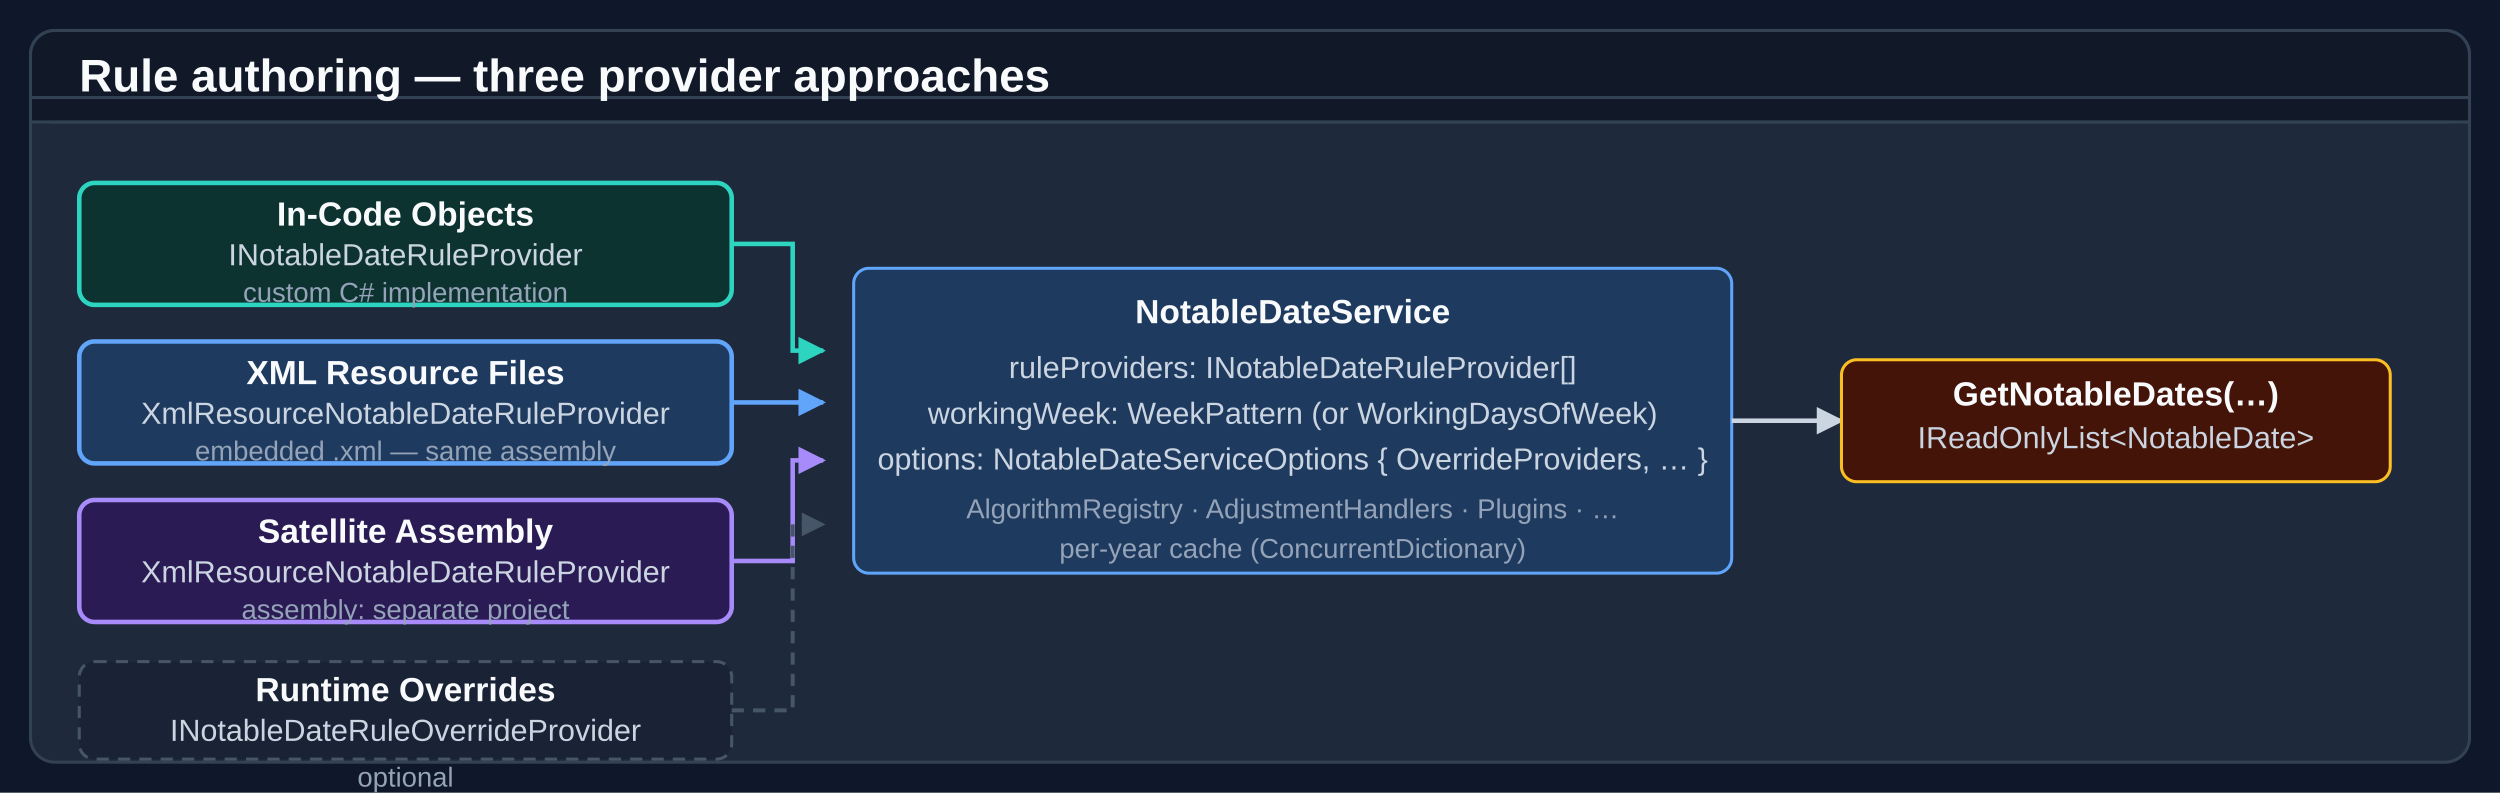
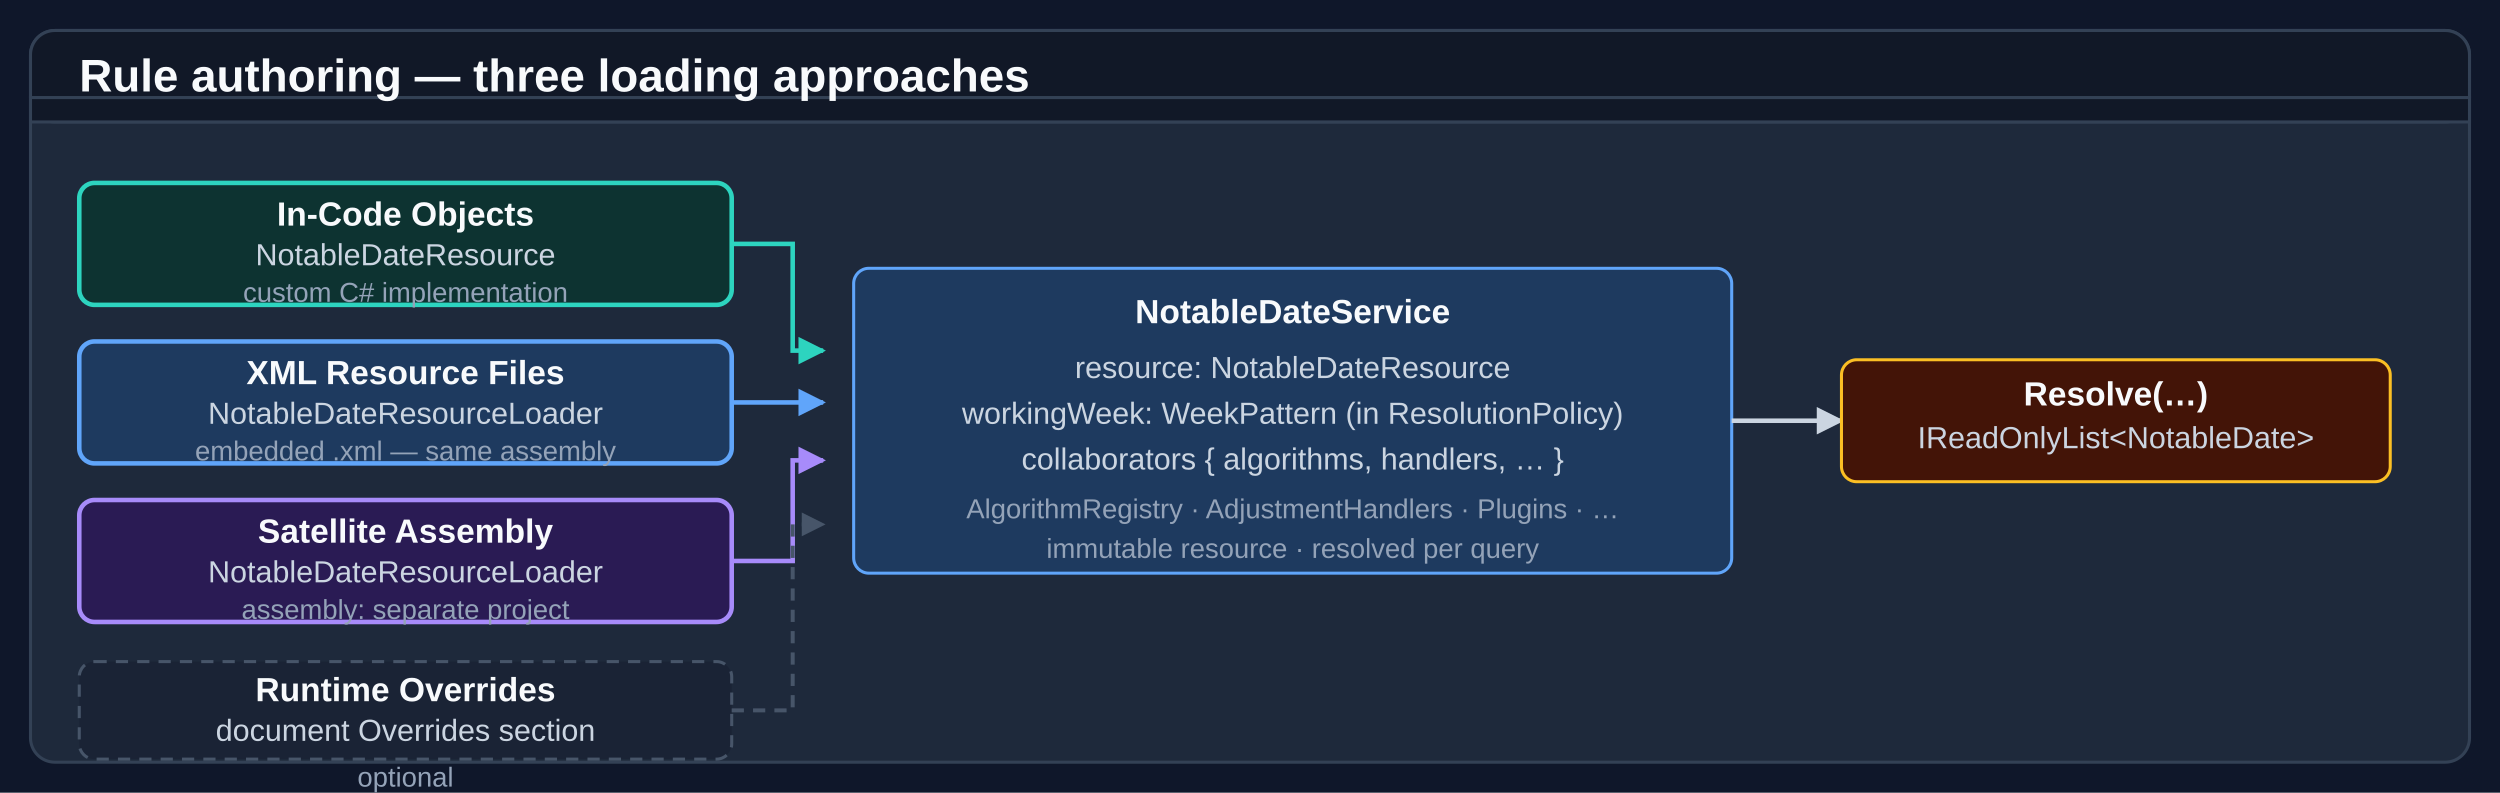
<svg xmlns="http://www.w3.org/2000/svg" viewBox="0 0 820 260" role="img" aria-labelledby="ra-t ra-d">
  <defs>
    <style>
      .bg  { fill: #0F172A; }
      .pan { fill: #1E293B; stroke: #334155; stroke-width: 1; }
      .hdr { fill: #111827; stroke: #334155; stroke-width: 1; }
      .ttl { fill: #F8FAFC; font: 700 15px/1 "Segoe UI",Arial,sans-serif; }
      .lbl { fill: #F8FAFC; font: 700 11px/1 "Segoe UI",Arial,sans-serif; text-anchor: middle; }
      .sub { fill: #CBD5E1; font: 400 10px/1 "Segoe UI",Arial,sans-serif; text-anchor: middle; }
      .mut { fill: #94A3B8; font: 400 9px/1  "Segoe UI",Arial,sans-serif; text-anchor: middle; }
      .ic  { fill: #0D3331; stroke: #2DD4BF; stroke-width: 1.5; }
      .xf  { fill: #1E3A5F; stroke: #60A5FA; stroke-width: 1.5; }
      .sa  { fill: #2A1B54; stroke: #A78BFA; stroke-width: 1.5; }
      .ov  { fill: #1A2335; stroke: #475569; stroke-width: 1; stroke-dasharray: 4 3; }
      .svc { fill: #1E3A5F; stroke: #60A5FA; stroke-width: 1; }
      .out { fill: #431407; stroke: #FBBF24; stroke-width: 1; }
      .wt  { stroke: #2DD4BF; stroke-width: 1.5; fill: none; }
      .wb  { stroke: #60A5FA; stroke-width: 1.5; fill: none; }
      .wp  { stroke: #A78BFA; stroke-width: 1.5; fill: none; }
      .wd  { stroke: #475569; stroke-width: 1.3; fill: none; stroke-dasharray: 4 3; }
      .w   { stroke: #CBD5E1; stroke-width: 1.5; fill: none; }
    </style>
    <marker id="a" viewBox="0 0 10 10" refX="9" refY="5" markerWidth="6" markerHeight="6" orient="auto-start-reverse">
      <path d="M0,0 L10,5 L0,10 Z" fill="#CBD5E1" />
    </marker>
    <marker id="at" viewBox="0 0 10 10" refX="9" refY="5" markerWidth="6" markerHeight="6" orient="auto-start-reverse">
      <path d="M0,0 L10,5 L0,10 Z" fill="#2DD4BF" />
    </marker>
    <marker id="ab" viewBox="0 0 10 10" refX="9" refY="5" markerWidth="6" markerHeight="6" orient="auto-start-reverse">
      <path d="M0,0 L10,5 L0,10 Z" fill="#60A5FA" />
    </marker>
    <marker id="ap" viewBox="0 0 10 10" refX="9" refY="5" markerWidth="6" markerHeight="6" orient="auto-start-reverse">
      <path d="M0,0 L10,5 L0,10 Z" fill="#A78BFA" />
    </marker>
    <marker id="ad" viewBox="0 0 10 10" refX="9" refY="5" markerWidth="6" markerHeight="6" orient="auto-start-reverse">
      <path d="M0,0 L10,5 L0,10 Z" fill="#475569" />
    </marker>
  </defs>
  <rect class="bg" width="820" height="260" />
  <g transform="translate(10 10)">
    <rect class="pan" width="800" height="240" rx="8" />
    <rect class="hdr" width="800" height="30" rx="8" />
    <rect class="hdr" y="22" width="800" height="8" />
-     <text class="ttl" x="16" y="20">Rule authoring — three provider approaches</text>
+     <text class="ttl" x="16" y="20">Rule authoring — three loading approaches</text>
    <g transform="translate(16 50)">
      <rect class="ic" width="214" height="40" rx="5" />
      <text class="lbl" fill="#2DD4BF" x="107" y="14">In-Code Objects</text>
-       <text class="sub" x="107" y="27">INotableDateRuleProvider</text>
+       <text class="sub" x="107" y="27">NotableDateResource</text>
      <text class="mut" x="107" y="39">custom C# implementation</text>
    </g>
    <g transform="translate(16 102)">
      <rect class="xf" width="214" height="40" rx="5" />
      <text class="lbl" fill="#93C5FD" x="107" y="14">XML Resource Files</text>
-       <text class="sub" x="107" y="27">XmlResourceNotableDateRuleProvider</text>
+       <text class="sub" x="107" y="27">NotableDateResourceLoader</text>
      <text class="mut" x="107" y="39">embedded .xml — same assembly</text>
    </g>
    <g transform="translate(16 154)">
      <rect class="sa" width="214" height="40" rx="5" />
      <text class="lbl" fill="#C4B5FD" x="107" y="14">Satellite Assembly</text>
-       <text class="sub" x="107" y="27">XmlResourceNotableDateRuleProvider</text>
+       <text class="sub" x="107" y="27">NotableDateResourceLoader</text>
      <text class="mut" x="107" y="39">assembly: separate project</text>
    </g>
    <g transform="translate(16 207)">
      <rect class="ov" width="214" height="32" rx="5" />
      <text class="lbl" fill="#94A3B8" x="107" y="13">Runtime Overrides</text>
-       <text class="sub" x="107" y="26">INotableDateRuleOverrideProvider</text>
+       <text class="sub" x="107" y="26">document Overrides section</text>
    </g>
    <text class="mut" x="123" y="248" text-anchor="middle">optional</text>
    <path class="wt" d="M 230 70  L 250 70  L 250 105 L 260 105" marker-end="url(#at)" />
    <line class="wb" x1="230" y1="122" x2="260" y2="122" marker-end="url(#ab)" />
    <path class="wp" d="M 230 174 L 250 174 L 250 141 L 260 141" marker-end="url(#ap)" />
    <path class="wd" d="M 230 223 L 250 223 L 250 162 L 260 162" marker-end="url(#ad)" />
    <g transform="translate(270 78)">
      <rect class="svc" width="288" height="100" rx="5" />
      <text class="lbl" x="144" y="18">NotableDateService</text>
-       <text class="sub" x="144" y="36">ruleProviders: INotableDateRuleProvider[]</text>
-       <text class="sub" x="144" y="51">workingWeek: WeekPattern (or WorkingDaysOfWeek)</text>
-       <text class="sub" x="144" y="66">options: NotableDateServiceOptions { OverrideProviders, … }</text>
+       <text class="sub" x="144" y="36">resource: NotableDateResource</text>
+       <text class="sub" x="144" y="51">workingWeek: WeekPattern (in ResolutionPolicy)</text>
+       <text class="sub" x="144" y="66">collaborators { algorithms, handlers, … }</text>
      <text class="mut" x="144" y="82">AlgorithmRegistry · AdjustmentHandlers · Plugins · …</text>
-       <text class="mut" x="144" y="95">per-year cache (ConcurrentDictionary)</text>
+       <text class="mut" x="144" y="95">immutable resource · resolved per query</text>
    </g>
    <line class="w" x1="558" y1="128" x2="594" y2="128" marker-end="url(#a)" />
    <g transform="translate(594 108)">
      <rect class="out" width="180" height="40" rx="5" />
-       <text class="lbl" fill="#FBBF24" x="90" y="15">GetNotableDates(…)</text>
+       <text class="lbl" fill="#FBBF24" x="90" y="15">Resolve(…)</text>
      <text class="sub" x="90" y="29">IReadOnlyList&lt;NotableDate&gt;</text>
    </g>
  </g>
</svg>
